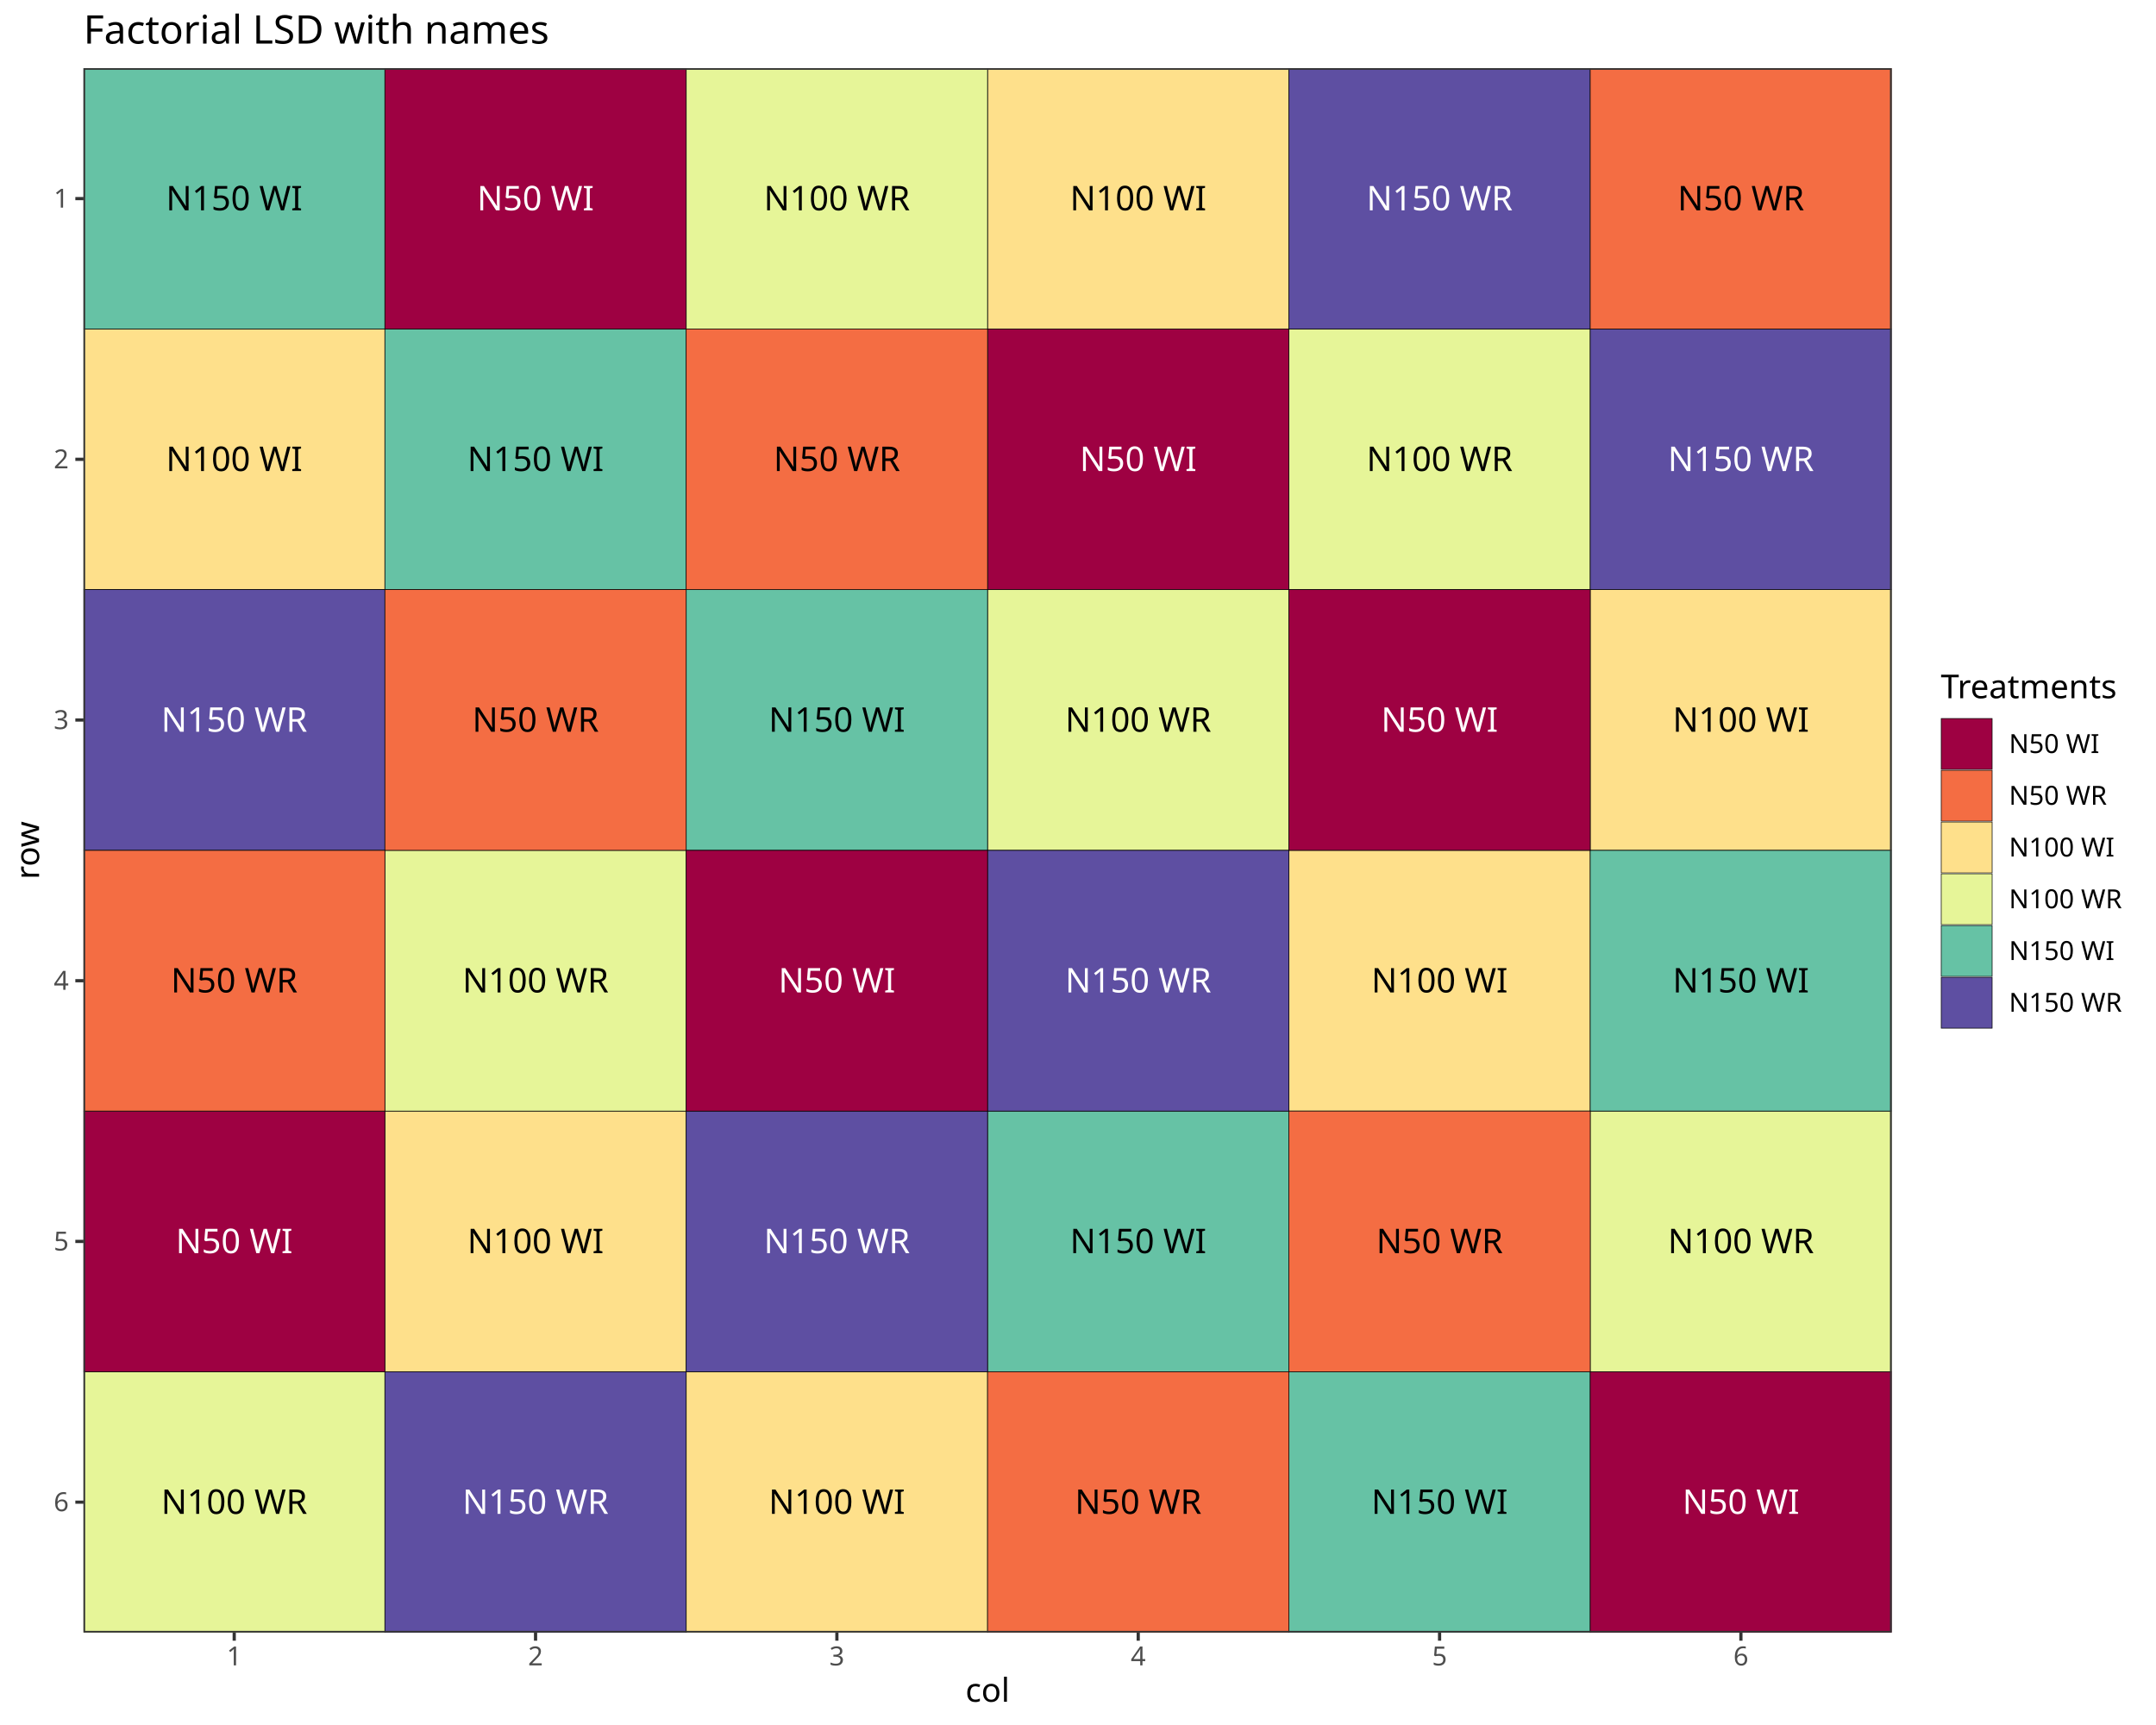
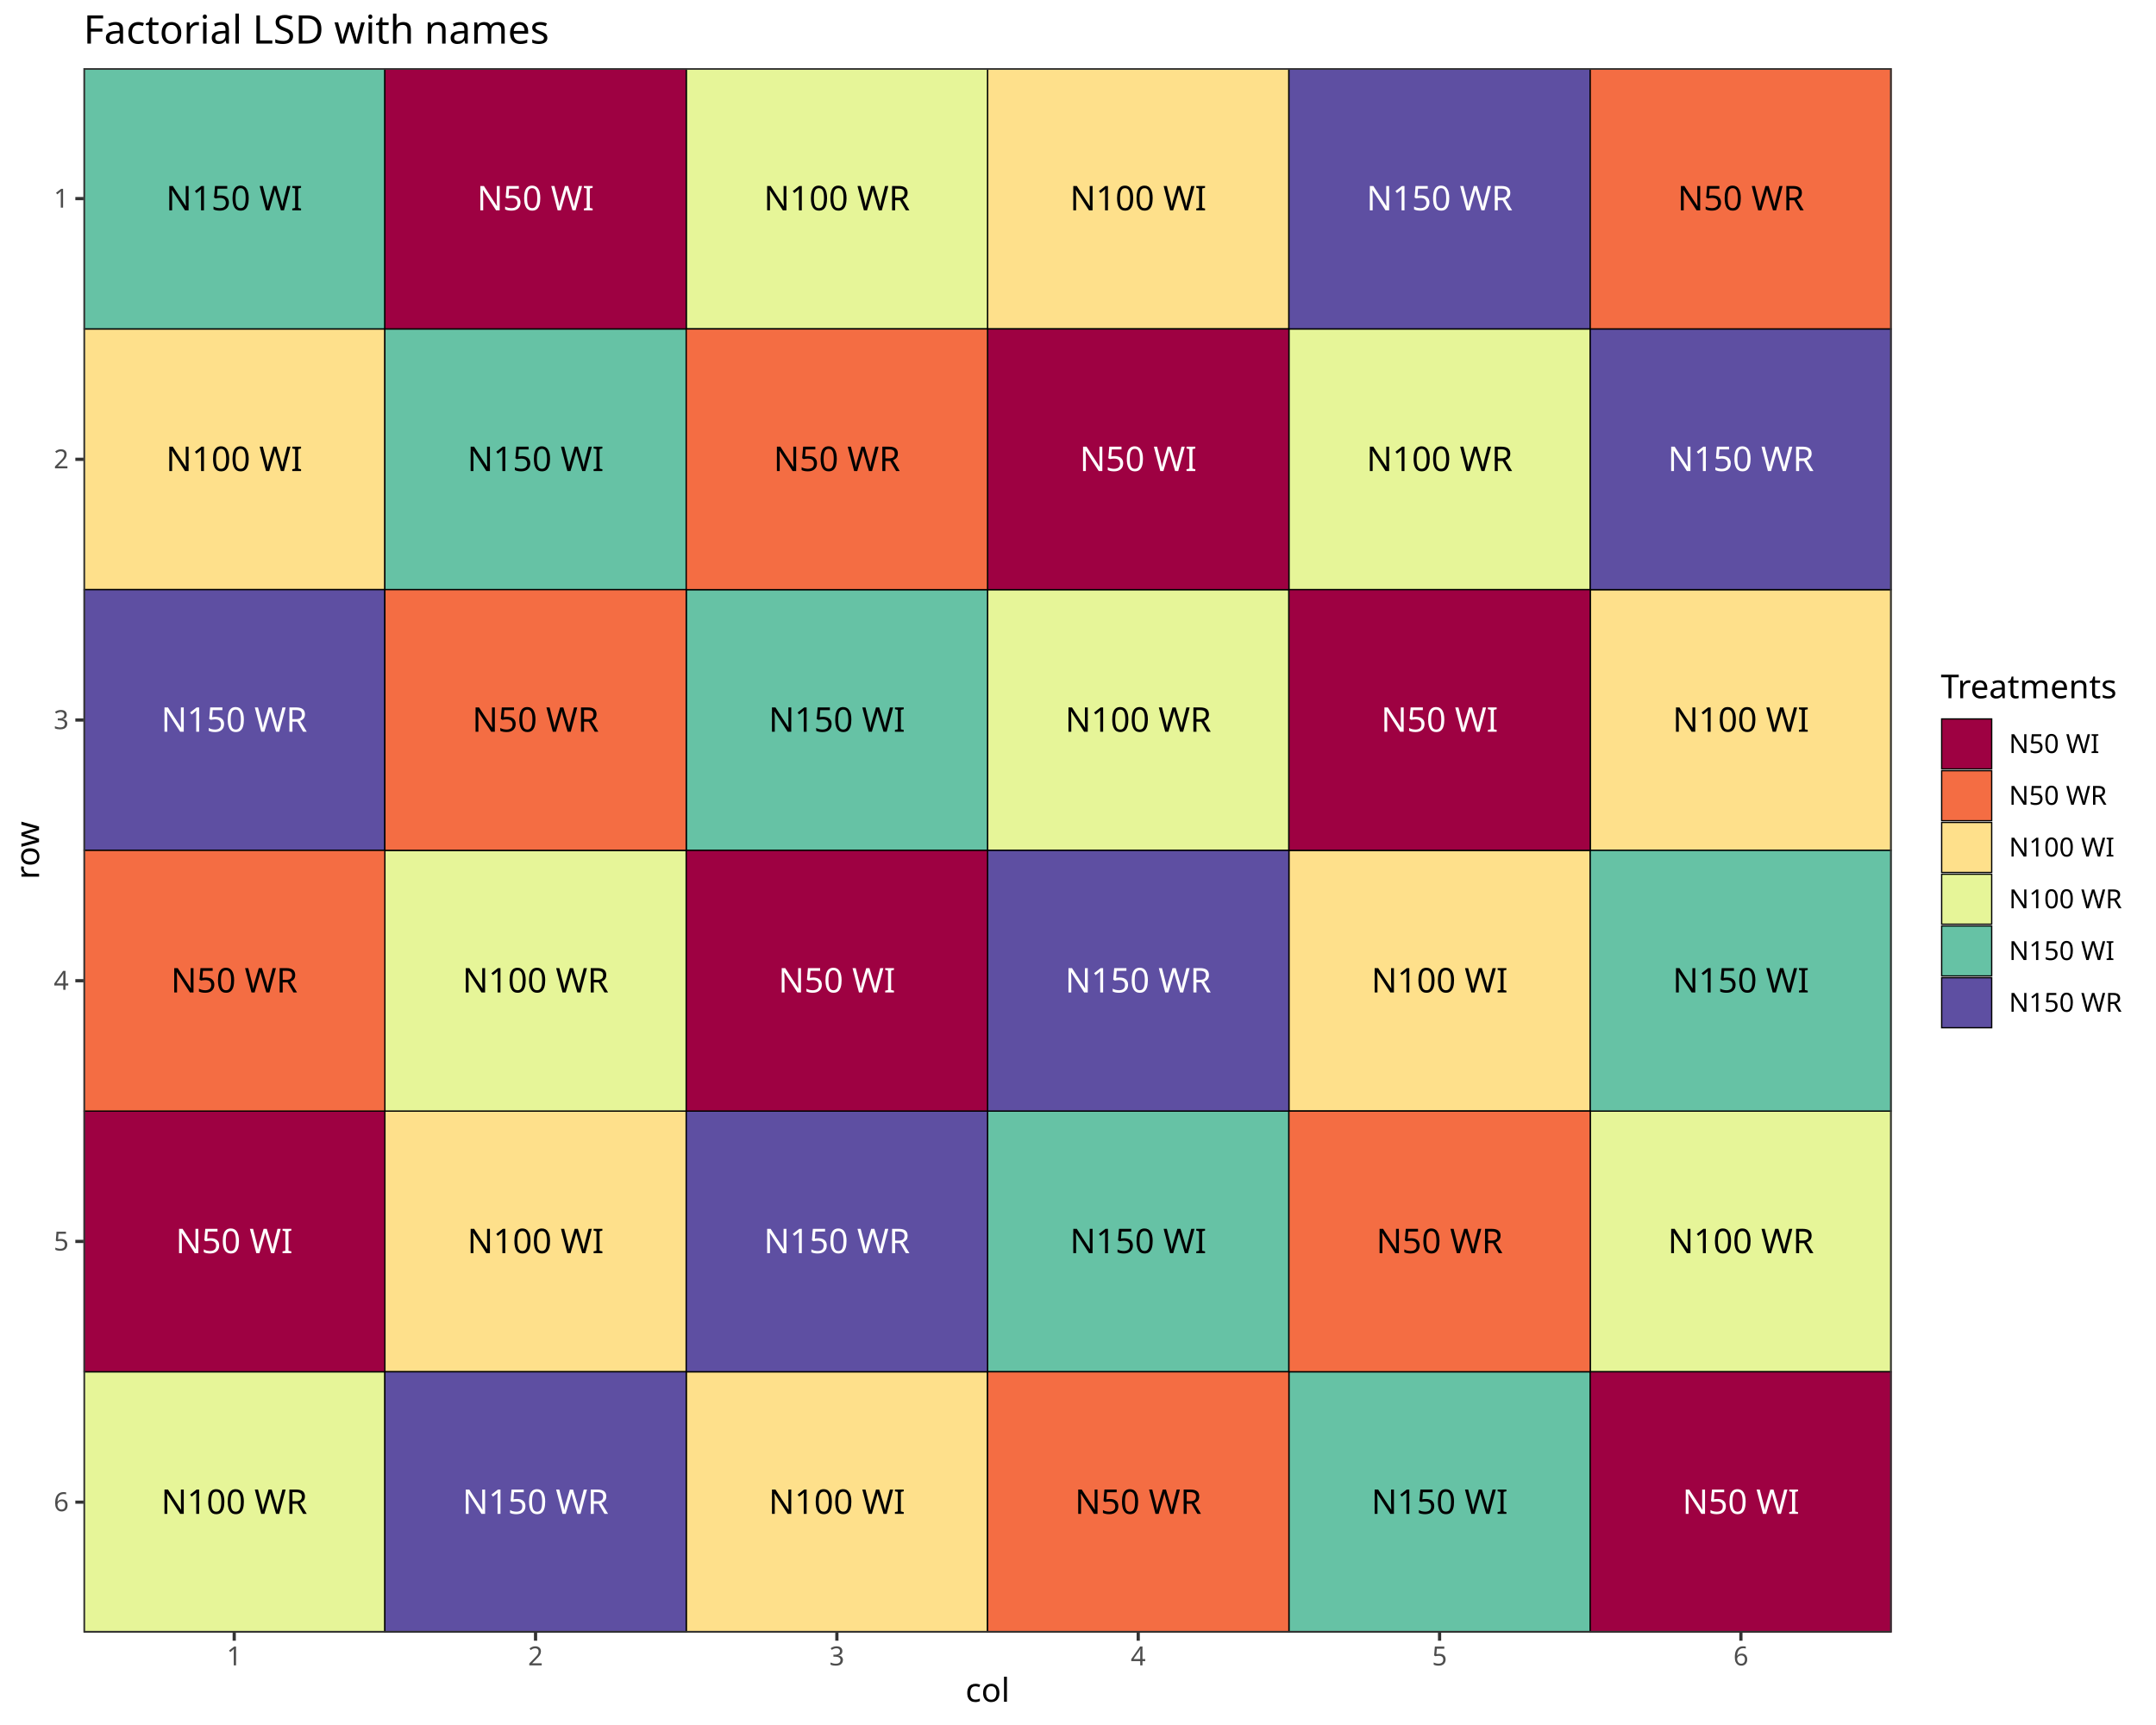
<svg xmlns="http://www.w3.org/2000/svg" class="svglite" data-engine-version="2.0" width="720.00pt" height="576.00pt" viewBox="0 0 720.00 576.00">
  <defs>
    <style type="text/css">
    .svglite line, .svglite polyline, .svglite polygon, .svglite path, .svglite rect, .svglite circle {
      fill: none;
      stroke: #000000;
      stroke-linecap: round;
      stroke-linejoin: round;
      stroke-miterlimit: 10.00;
    }
  </style>
  </defs>
  <rect width="100%" height="100%" style="stroke: none; fill: #FFFFFF;" />
  <defs>
    <clipPath id="cpMC4wMHw3MjAuMDB8MC4wMHw1NzYuMDA=">
      <rect x="0.00" y="0.00" width="720.00" height="576.00" />
    </clipPath>
  </defs>
  <g clip-path="url(#cpMC4wMHw3MjAuMDB8MC4wMHw1NzYuMDA=)">
    <rect x="0.00" y="0.00" width="720.00" height="576.00" style="stroke-width: 1.07; stroke: #FFFFFF; fill: #FFFFFF;" />
  </g>
  <defs>
    <clipPath id="cpMjcuOTB8NjMxLjcwfDIyLjc4fDU0NS4xMQ==">
      <rect x="27.90" y="22.78" width="603.80" height="522.33" />
    </clipPath>
  </defs>
  <g clip-path="url(#cpMjcuOTB8NjMxLjcwfDIyLjc4fDU0NS4xMQ==)">
    <rect x="27.90" y="22.78" width="603.80" height="522.33" style="stroke-width: 1.07; stroke: none; fill: #FFFFFF;" />
    <polyline points="27.90,22.78 631.70,22.78 " style="stroke-width: 0.53; stroke: #EBEBEB; stroke-linecap: butt;" />
    <polyline points="27.90,109.84 631.70,109.84 " style="stroke-width: 0.53; stroke: #EBEBEB; stroke-linecap: butt;" />
    <polyline points="27.90,196.89 631.70,196.89 " style="stroke-width: 0.53; stroke: #EBEBEB; stroke-linecap: butt;" />
    <polyline points="27.90,283.95 631.70,283.95 " style="stroke-width: 0.53; stroke: #EBEBEB; stroke-linecap: butt;" />
    <polyline points="27.90,371.00 631.70,371.00 " style="stroke-width: 0.53; stroke: #EBEBEB; stroke-linecap: butt;" />
    <polyline points="27.90,458.06 631.70,458.06 " style="stroke-width: 0.53; stroke: #EBEBEB; stroke-linecap: butt;" />
    <polyline points="27.90,545.11 631.70,545.11 " style="stroke-width: 0.53; stroke: #EBEBEB; stroke-linecap: butt;" />
    <polyline points="27.90,545.11 27.90,22.78 " style="stroke-width: 0.53; stroke: #EBEBEB; stroke-linecap: butt;" />
    <polyline points="128.53,545.11 128.53,22.78 " style="stroke-width: 0.53; stroke: #EBEBEB; stroke-linecap: butt;" />
    <polyline points="229.16,545.11 229.16,22.78 " style="stroke-width: 0.53; stroke: #EBEBEB; stroke-linecap: butt;" />
    <polyline points="329.80,545.11 329.80,22.78 " style="stroke-width: 0.53; stroke: #EBEBEB; stroke-linecap: butt;" />
    <polyline points="430.43,545.11 430.43,22.78 " style="stroke-width: 0.53; stroke: #EBEBEB; stroke-linecap: butt;" />
    <polyline points="531.06,545.11 531.06,22.78 " style="stroke-width: 0.53; stroke: #EBEBEB; stroke-linecap: butt;" />
    <polyline points="631.70,545.11 631.70,22.78 " style="stroke-width: 0.53; stroke: #EBEBEB; stroke-linecap: butt;" />
    <polyline points="27.90,66.31 631.70,66.31 " style="stroke-width: 1.07; stroke: #EBEBEB; stroke-linecap: butt;" />
    <polyline points="27.90,153.37 631.70,153.37 " style="stroke-width: 1.07; stroke: #EBEBEB; stroke-linecap: butt;" />
    <polyline points="27.90,240.42 631.70,240.42 " style="stroke-width: 1.07; stroke: #EBEBEB; stroke-linecap: butt;" />
    <polyline points="27.90,327.48 631.70,327.48 " style="stroke-width: 1.07; stroke: #EBEBEB; stroke-linecap: butt;" />
    <polyline points="27.90,414.53 631.70,414.53 " style="stroke-width: 1.07; stroke: #EBEBEB; stroke-linecap: butt;" />
    <polyline points="27.90,501.59 631.70,501.59 " style="stroke-width: 1.07; stroke: #EBEBEB; stroke-linecap: butt;" />
    <polyline points="78.22,545.11 78.22,22.78 " style="stroke-width: 1.07; stroke: #EBEBEB; stroke-linecap: butt;" />
    <polyline points="178.85,545.11 178.85,22.78 " style="stroke-width: 1.07; stroke: #EBEBEB; stroke-linecap: butt;" />
    <polyline points="279.48,545.11 279.48,22.78 " style="stroke-width: 1.07; stroke: #EBEBEB; stroke-linecap: butt;" />
    <polyline points="380.11,545.11 380.11,22.78 " style="stroke-width: 1.07; stroke: #EBEBEB; stroke-linecap: butt;" />
    <polyline points="480.75,545.11 480.75,22.78 " style="stroke-width: 1.07; stroke: #EBEBEB; stroke-linecap: butt;" />
    <polyline points="581.38,545.11 581.38,22.78 " style="stroke-width: 1.07; stroke: #EBEBEB; stroke-linecap: butt;" />
-     <rect x="531.06" y="196.89" width="100.63" height="87.05" style="stroke-width: 0.21; stroke-linecap: butt; stroke-linejoin: miter; fill: #FEE08B;" />
-     <rect x="329.80" y="22.78" width="100.63" height="87.05" style="stroke-width: 0.21; stroke-linecap: butt; stroke-linejoin: miter; fill: #FEE08B;" />
-     <rect x="128.53" y="371.00" width="100.63" height="87.05" style="stroke-width: 0.21; stroke-linecap: butt; stroke-linejoin: miter; fill: #FEE08B;" />
-     <rect x="229.16" y="458.06" width="100.63" height="87.05" style="stroke-width: 0.21; stroke-linecap: butt; stroke-linejoin: miter; fill: #FEE08B;" />
-     <rect x="27.90" y="109.84" width="100.63" height="87.05" style="stroke-width: 0.21; stroke-linecap: butt; stroke-linejoin: miter; fill: #FEE08B;" />
-     <rect x="430.43" y="283.95" width="100.63" height="87.05" style="stroke-width: 0.21; stroke-linecap: butt; stroke-linejoin: miter; fill: #FEE08B;" />
-     <rect x="27.90" y="458.06" width="100.63" height="87.05" style="stroke-width: 0.21; stroke-linecap: butt; stroke-linejoin: miter; fill: #E6F598;" />
-     <rect x="229.16" y="22.78" width="100.63" height="87.05" style="stroke-width: 0.21; stroke-linecap: butt; stroke-linejoin: miter; fill: #E6F598;" />
-     <rect x="531.06" y="371.00" width="100.63" height="87.05" style="stroke-width: 0.21; stroke-linecap: butt; stroke-linejoin: miter; fill: #E6F598;" />
-     <rect x="128.53" y="283.95" width="100.63" height="87.05" style="stroke-width: 0.21; stroke-linecap: butt; stroke-linejoin: miter; fill: #E6F598;" />
-     <rect x="329.80" y="196.89" width="100.63" height="87.05" style="stroke-width: 0.21; stroke-linecap: butt; stroke-linejoin: miter; fill: #E6F598;" />
-     <rect x="430.43" y="109.84" width="100.63" height="87.05" style="stroke-width: 0.21; stroke-linecap: butt; stroke-linejoin: miter; fill: #E6F598;" />
-     <rect x="27.90" y="22.78" width="100.63" height="87.05" style="stroke-width: 0.21; stroke-linecap: butt; stroke-linejoin: miter; fill: #66C2A5;" />
-     <rect x="229.16" y="196.89" width="100.63" height="87.05" style="stroke-width: 0.21; stroke-linecap: butt; stroke-linejoin: miter; fill: #66C2A5;" />
-     <rect x="531.06" y="283.95" width="100.63" height="87.05" style="stroke-width: 0.21; stroke-linecap: butt; stroke-linejoin: miter; fill: #66C2A5;" />
-     <rect x="128.53" y="109.84" width="100.63" height="87.05" style="stroke-width: 0.21; stroke-linecap: butt; stroke-linejoin: miter; fill: #66C2A5;" />
-     <rect x="430.43" y="458.06" width="100.63" height="87.05" style="stroke-width: 0.21; stroke-linecap: butt; stroke-linejoin: miter; fill: #66C2A5;" />
-     <rect x="329.80" y="371.00" width="100.63" height="87.05" style="stroke-width: 0.21; stroke-linecap: butt; stroke-linejoin: miter; fill: #66C2A5;" />
-     <rect x="128.53" y="458.06" width="100.63" height="87.05" style="stroke-width: 0.21; stroke-linecap: butt; stroke-linejoin: miter; fill: #5E4FA2;" />
-     <rect x="229.16" y="371.00" width="100.63" height="87.05" style="stroke-width: 0.21; stroke-linecap: butt; stroke-linejoin: miter; fill: #5E4FA2;" />
-     <rect x="430.43" y="22.78" width="100.63" height="87.05" style="stroke-width: 0.21; stroke-linecap: butt; stroke-linejoin: miter; fill: #5E4FA2;" />
-     <rect x="329.80" y="283.95" width="100.63" height="87.05" style="stroke-width: 0.21; stroke-linecap: butt; stroke-linejoin: miter; fill: #5E4FA2;" />
-     <rect x="531.06" y="109.84" width="100.63" height="87.05" style="stroke-width: 0.21; stroke-linecap: butt; stroke-linejoin: miter; fill: #5E4FA2;" />
-     <rect x="27.90" y="196.89" width="100.63" height="87.05" style="stroke-width: 0.21; stroke-linecap: butt; stroke-linejoin: miter; fill: #5E4FA2;" />
-     <rect x="329.80" y="109.84" width="100.63" height="87.05" style="stroke-width: 0.21; stroke-linecap: butt; stroke-linejoin: miter; fill: #9E0142;" />
-     <rect x="430.43" y="196.89" width="100.63" height="87.05" style="stroke-width: 0.21; stroke-linecap: butt; stroke-linejoin: miter; fill: #9E0142;" />
-     <rect x="229.16" y="283.95" width="100.63" height="87.05" style="stroke-width: 0.21; stroke-linecap: butt; stroke-linejoin: miter; fill: #9E0142;" />
-     <rect x="531.06" y="458.06" width="100.63" height="87.05" style="stroke-width: 0.21; stroke-linecap: butt; stroke-linejoin: miter; fill: #9E0142;" />
-     <rect x="27.90" y="371.00" width="100.63" height="87.05" style="stroke-width: 0.21; stroke-linecap: butt; stroke-linejoin: miter; fill: #9E0142;" />
-     <rect x="128.53" y="22.78" width="100.63" height="87.05" style="stroke-width: 0.21; stroke-linecap: butt; stroke-linejoin: miter; fill: #9E0142;" />
-     <rect x="531.06" y="22.78" width="100.63" height="87.05" style="stroke-width: 0.21; stroke-linecap: butt; stroke-linejoin: miter; fill: #F46D43;" />
-     <rect x="128.53" y="196.89" width="100.63" height="87.05" style="stroke-width: 0.21; stroke-linecap: butt; stroke-linejoin: miter; fill: #F46D43;" />
-     <rect x="430.43" y="371.00" width="100.63" height="87.05" style="stroke-width: 0.21; stroke-linecap: butt; stroke-linejoin: miter; fill: #F46D43;" />
-     <rect x="329.80" y="458.06" width="100.63" height="87.05" style="stroke-width: 0.21; stroke-linecap: butt; stroke-linejoin: miter; fill: #F46D43;" />
-     <rect x="229.16" y="109.84" width="100.63" height="87.05" style="stroke-width: 0.21; stroke-linecap: butt; stroke-linejoin: miter; fill: #F46D43;" />
-     <rect x="27.90" y="283.95" width="100.63" height="87.05" style="stroke-width: 0.21; stroke-linecap: butt; stroke-linejoin: miter; fill: #F46D43;" />
+     <rect x="531.06" y="196.89" width="100.63" height="87.05" style="stroke-width: 0.43; stroke-linecap: butt; stroke-linejoin: miter; fill: #FEE08B;" />
+     <rect x="329.80" y="22.78" width="100.63" height="87.05" style="stroke-width: 0.43; stroke-linecap: butt; stroke-linejoin: miter; fill: #FEE08B;" />
+     <rect x="128.53" y="371.00" width="100.63" height="87.05" style="stroke-width: 0.43; stroke-linecap: butt; stroke-linejoin: miter; fill: #FEE08B;" />
+     <rect x="229.16" y="458.06" width="100.63" height="87.05" style="stroke-width: 0.43; stroke-linecap: butt; stroke-linejoin: miter; fill: #FEE08B;" />
+     <rect x="27.90" y="109.84" width="100.63" height="87.05" style="stroke-width: 0.43; stroke-linecap: butt; stroke-linejoin: miter; fill: #FEE08B;" />
+     <rect x="430.43" y="283.95" width="100.63" height="87.05" style="stroke-width: 0.43; stroke-linecap: butt; stroke-linejoin: miter; fill: #FEE08B;" />
+     <rect x="27.90" y="458.06" width="100.63" height="87.05" style="stroke-width: 0.43; stroke-linecap: butt; stroke-linejoin: miter; fill: #E6F598;" />
+     <rect x="229.16" y="22.78" width="100.63" height="87.05" style="stroke-width: 0.43; stroke-linecap: butt; stroke-linejoin: miter; fill: #E6F598;" />
+     <rect x="531.06" y="371.00" width="100.63" height="87.05" style="stroke-width: 0.43; stroke-linecap: butt; stroke-linejoin: miter; fill: #E6F598;" />
+     <rect x="128.53" y="283.95" width="100.63" height="87.05" style="stroke-width: 0.43; stroke-linecap: butt; stroke-linejoin: miter; fill: #E6F598;" />
+     <rect x="329.80" y="196.89" width="100.63" height="87.05" style="stroke-width: 0.43; stroke-linecap: butt; stroke-linejoin: miter; fill: #E6F598;" />
+     <rect x="430.43" y="109.84" width="100.63" height="87.05" style="stroke-width: 0.43; stroke-linecap: butt; stroke-linejoin: miter; fill: #E6F598;" />
+     <rect x="27.90" y="22.78" width="100.63" height="87.05" style="stroke-width: 0.43; stroke-linecap: butt; stroke-linejoin: miter; fill: #66C2A5;" />
+     <rect x="229.16" y="196.89" width="100.63" height="87.05" style="stroke-width: 0.43; stroke-linecap: butt; stroke-linejoin: miter; fill: #66C2A5;" />
+     <rect x="531.06" y="283.95" width="100.63" height="87.05" style="stroke-width: 0.43; stroke-linecap: butt; stroke-linejoin: miter; fill: #66C2A5;" />
+     <rect x="128.53" y="109.84" width="100.63" height="87.05" style="stroke-width: 0.43; stroke-linecap: butt; stroke-linejoin: miter; fill: #66C2A5;" />
+     <rect x="430.43" y="458.06" width="100.63" height="87.05" style="stroke-width: 0.43; stroke-linecap: butt; stroke-linejoin: miter; fill: #66C2A5;" />
+     <rect x="329.80" y="371.00" width="100.63" height="87.05" style="stroke-width: 0.43; stroke-linecap: butt; stroke-linejoin: miter; fill: #66C2A5;" />
+     <rect x="128.53" y="458.06" width="100.63" height="87.05" style="stroke-width: 0.43; stroke-linecap: butt; stroke-linejoin: miter; fill: #5E4FA2;" />
+     <rect x="229.16" y="371.00" width="100.63" height="87.05" style="stroke-width: 0.43; stroke-linecap: butt; stroke-linejoin: miter; fill: #5E4FA2;" />
+     <rect x="430.43" y="22.78" width="100.63" height="87.05" style="stroke-width: 0.43; stroke-linecap: butt; stroke-linejoin: miter; fill: #5E4FA2;" />
+     <rect x="329.80" y="283.95" width="100.63" height="87.05" style="stroke-width: 0.43; stroke-linecap: butt; stroke-linejoin: miter; fill: #5E4FA2;" />
+     <rect x="531.06" y="109.84" width="100.63" height="87.05" style="stroke-width: 0.43; stroke-linecap: butt; stroke-linejoin: miter; fill: #5E4FA2;" />
+     <rect x="27.90" y="196.89" width="100.63" height="87.05" style="stroke-width: 0.43; stroke-linecap: butt; stroke-linejoin: miter; fill: #5E4FA2;" />
+     <rect x="329.80" y="109.84" width="100.63" height="87.05" style="stroke-width: 0.43; stroke-linecap: butt; stroke-linejoin: miter; fill: #9E0142;" />
+     <rect x="430.43" y="196.89" width="100.63" height="87.05" style="stroke-width: 0.43; stroke-linecap: butt; stroke-linejoin: miter; fill: #9E0142;" />
+     <rect x="229.16" y="283.95" width="100.63" height="87.05" style="stroke-width: 0.43; stroke-linecap: butt; stroke-linejoin: miter; fill: #9E0142;" />
+     <rect x="531.06" y="458.06" width="100.63" height="87.05" style="stroke-width: 0.43; stroke-linecap: butt; stroke-linejoin: miter; fill: #9E0142;" />
+     <rect x="27.90" y="371.00" width="100.63" height="87.05" style="stroke-width: 0.43; stroke-linecap: butt; stroke-linejoin: miter; fill: #9E0142;" />
+     <rect x="128.53" y="22.78" width="100.63" height="87.05" style="stroke-width: 0.43; stroke-linecap: butt; stroke-linejoin: miter; fill: #9E0142;" />
+     <rect x="531.06" y="22.78" width="100.63" height="87.05" style="stroke-width: 0.43; stroke-linecap: butt; stroke-linejoin: miter; fill: #F46D43;" />
+     <rect x="128.53" y="196.89" width="100.63" height="87.05" style="stroke-width: 0.43; stroke-linecap: butt; stroke-linejoin: miter; fill: #F46D43;" />
+     <rect x="430.43" y="371.00" width="100.63" height="87.05" style="stroke-width: 0.43; stroke-linecap: butt; stroke-linejoin: miter; fill: #F46D43;" />
+     <rect x="329.80" y="458.06" width="100.63" height="87.05" style="stroke-width: 0.43; stroke-linecap: butt; stroke-linejoin: miter; fill: #F46D43;" />
+     <rect x="229.16" y="109.84" width="100.63" height="87.05" style="stroke-width: 0.43; stroke-linecap: butt; stroke-linejoin: miter; fill: #F46D43;" />
+     <rect x="27.90" y="283.95" width="100.63" height="87.05" style="stroke-width: 0.43; stroke-linecap: butt; stroke-linejoin: miter; fill: #F46D43;" />
    <text x="581.38" y="244.34" text-anchor="middle" style="font-size: 11.38px; font-family: sans;" textLength="44.28px" lengthAdjust="spacingAndGlyphs">N100 WI</text>
    <text x="380.11" y="70.23" text-anchor="middle" style="font-size: 11.38px; font-family: sans;" textLength="44.28px" lengthAdjust="spacingAndGlyphs">N100 WI</text>
    <text x="178.85" y="418.45" text-anchor="middle" style="font-size: 11.38px; font-family: sans;" textLength="44.28px" lengthAdjust="spacingAndGlyphs">N100 WI</text>
    <text x="279.48" y="505.50" text-anchor="middle" style="font-size: 11.38px; font-family: sans;" textLength="44.28px" lengthAdjust="spacingAndGlyphs">N100 WI</text>
    <text x="78.22" y="157.28" text-anchor="middle" style="font-size: 11.38px; font-family: sans;" textLength="44.28px" lengthAdjust="spacingAndGlyphs">N100 WI</text>
    <text x="480.75" y="331.39" text-anchor="middle" style="font-size: 11.38px; font-family: sans;" textLength="44.28px" lengthAdjust="spacingAndGlyphs">N100 WI</text>
    <text x="78.22" y="505.50" text-anchor="middle" style="font-size: 11.38px; font-family: sans;" textLength="49.34px" lengthAdjust="spacingAndGlyphs">N100 WR</text>
    <text x="279.48" y="70.23" text-anchor="middle" style="font-size: 11.38px; font-family: sans;" textLength="49.34px" lengthAdjust="spacingAndGlyphs">N100 WR</text>
    <text x="581.38" y="418.45" text-anchor="middle" style="font-size: 11.38px; font-family: sans;" textLength="49.34px" lengthAdjust="spacingAndGlyphs">N100 WR</text>
    <text x="178.85" y="331.39" text-anchor="middle" style="font-size: 11.38px; font-family: sans;" textLength="49.34px" lengthAdjust="spacingAndGlyphs">N100 WR</text>
    <text x="380.11" y="244.34" text-anchor="middle" style="font-size: 11.38px; font-family: sans;" textLength="49.34px" lengthAdjust="spacingAndGlyphs">N100 WR</text>
    <text x="480.75" y="157.28" text-anchor="middle" style="font-size: 11.38px; font-family: sans;" textLength="49.34px" lengthAdjust="spacingAndGlyphs">N100 WR</text>
    <text x="78.22" y="70.23" text-anchor="middle" style="font-size: 11.38px; font-family: sans;" textLength="44.28px" lengthAdjust="spacingAndGlyphs">N150 WI</text>
    <text x="279.48" y="244.34" text-anchor="middle" style="font-size: 11.38px; font-family: sans;" textLength="44.28px" lengthAdjust="spacingAndGlyphs">N150 WI</text>
    <text x="581.38" y="331.39" text-anchor="middle" style="font-size: 11.38px; font-family: sans;" textLength="44.28px" lengthAdjust="spacingAndGlyphs">N150 WI</text>
    <text x="178.85" y="157.28" text-anchor="middle" style="font-size: 11.38px; font-family: sans;" textLength="44.28px" lengthAdjust="spacingAndGlyphs">N150 WI</text>
    <text x="480.75" y="505.50" text-anchor="middle" style="font-size: 11.38px; font-family: sans;" textLength="44.28px" lengthAdjust="spacingAndGlyphs">N150 WI</text>
    <text x="380.11" y="418.45" text-anchor="middle" style="font-size: 11.38px; font-family: sans;" textLength="44.28px" lengthAdjust="spacingAndGlyphs">N150 WI</text>
    <text x="178.85" y="505.50" text-anchor="middle" style="font-size: 11.38px; fill: #FFFFFF; font-family: sans;" textLength="49.34px" lengthAdjust="spacingAndGlyphs">N150 WR</text>
    <text x="279.48" y="418.45" text-anchor="middle" style="font-size: 11.38px; fill: #FFFFFF; font-family: sans;" textLength="49.34px" lengthAdjust="spacingAndGlyphs">N150 WR</text>
    <text x="480.75" y="70.23" text-anchor="middle" style="font-size: 11.38px; fill: #FFFFFF; font-family: sans;" textLength="49.34px" lengthAdjust="spacingAndGlyphs">N150 WR</text>
    <text x="380.11" y="331.39" text-anchor="middle" style="font-size: 11.38px; fill: #FFFFFF; font-family: sans;" textLength="49.34px" lengthAdjust="spacingAndGlyphs">N150 WR</text>
    <text x="581.38" y="157.28" text-anchor="middle" style="font-size: 11.38px; fill: #FFFFFF; font-family: sans;" textLength="49.34px" lengthAdjust="spacingAndGlyphs">N150 WR</text>
    <text x="78.22" y="244.34" text-anchor="middle" style="font-size: 11.38px; fill: #FFFFFF; font-family: sans;" textLength="49.34px" lengthAdjust="spacingAndGlyphs">N150 WR</text>
    <text x="380.11" y="157.28" text-anchor="middle" style="font-size: 11.38px; fill: #FFFFFF; font-family: sans;" textLength="37.95px" lengthAdjust="spacingAndGlyphs">N50 WI</text>
    <text x="480.75" y="244.34" text-anchor="middle" style="font-size: 11.38px; fill: #FFFFFF; font-family: sans;" textLength="37.95px" lengthAdjust="spacingAndGlyphs">N50 WI</text>
    <text x="279.48" y="331.39" text-anchor="middle" style="font-size: 11.38px; fill: #FFFFFF; font-family: sans;" textLength="37.95px" lengthAdjust="spacingAndGlyphs">N50 WI</text>
    <text x="581.38" y="505.50" text-anchor="middle" style="font-size: 11.38px; fill: #FFFFFF; font-family: sans;" textLength="37.95px" lengthAdjust="spacingAndGlyphs">N50 WI</text>
    <text x="78.22" y="418.45" text-anchor="middle" style="font-size: 11.38px; fill: #FFFFFF; font-family: sans;" textLength="37.95px" lengthAdjust="spacingAndGlyphs">N50 WI</text>
    <text x="178.85" y="70.23" text-anchor="middle" style="font-size: 11.38px; fill: #FFFFFF; font-family: sans;" textLength="37.95px" lengthAdjust="spacingAndGlyphs">N50 WI</text>
    <text x="581.38" y="70.23" text-anchor="middle" style="font-size: 11.38px; font-family: sans;" textLength="43.01px" lengthAdjust="spacingAndGlyphs">N50 WR</text>
    <text x="178.85" y="244.34" text-anchor="middle" style="font-size: 11.38px; font-family: sans;" textLength="43.01px" lengthAdjust="spacingAndGlyphs">N50 WR</text>
    <text x="480.75" y="418.45" text-anchor="middle" style="font-size: 11.38px; font-family: sans;" textLength="43.01px" lengthAdjust="spacingAndGlyphs">N50 WR</text>
    <text x="380.11" y="505.50" text-anchor="middle" style="font-size: 11.38px; font-family: sans;" textLength="43.01px" lengthAdjust="spacingAndGlyphs">N50 WR</text>
    <text x="279.48" y="157.28" text-anchor="middle" style="font-size: 11.38px; font-family: sans;" textLength="43.01px" lengthAdjust="spacingAndGlyphs">N50 WR</text>
    <text x="78.22" y="331.39" text-anchor="middle" style="font-size: 11.38px; font-family: sans;" textLength="43.01px" lengthAdjust="spacingAndGlyphs">N50 WR</text>
    <rect x="27.90" y="22.78" width="603.80" height="522.33" style="stroke-width: 1.07; stroke: #333333;" />
  </g>
  <g clip-path="url(#cpMC4wMHw3MjAuMDB8MC4wMHw1NzYuMDA=)">
    <text x="22.97" y="69.34" text-anchor="end" style="font-size: 8.80px; fill: #4D4D4D; font-family: sans;" textLength="4.89px" lengthAdjust="spacingAndGlyphs">1</text>
    <text x="22.97" y="156.39" text-anchor="end" style="font-size: 8.80px; fill: #4D4D4D; font-family: sans;" textLength="4.89px" lengthAdjust="spacingAndGlyphs">2</text>
    <text x="22.97" y="243.45" text-anchor="end" style="font-size: 8.80px; fill: #4D4D4D; font-family: sans;" textLength="4.89px" lengthAdjust="spacingAndGlyphs">3</text>
    <text x="22.97" y="330.50" text-anchor="end" style="font-size: 8.80px; fill: #4D4D4D; font-family: sans;" textLength="4.89px" lengthAdjust="spacingAndGlyphs">4</text>
    <text x="22.97" y="417.56" text-anchor="end" style="font-size: 8.80px; fill: #4D4D4D; font-family: sans;" textLength="4.89px" lengthAdjust="spacingAndGlyphs">5</text>
    <text x="22.97" y="504.61" text-anchor="end" style="font-size: 8.80px; fill: #4D4D4D; font-family: sans;" textLength="4.89px" lengthAdjust="spacingAndGlyphs">6</text>
    <polyline points="25.16,66.31 27.90,66.31 " style="stroke-width: 1.07; stroke: #333333; stroke-linecap: butt;" />
    <polyline points="25.16,153.37 27.90,153.37 " style="stroke-width: 1.07; stroke: #333333; stroke-linecap: butt;" />
    <polyline points="25.16,240.42 27.90,240.42 " style="stroke-width: 1.07; stroke: #333333; stroke-linecap: butt;" />
    <polyline points="25.16,327.48 27.90,327.48 " style="stroke-width: 1.07; stroke: #333333; stroke-linecap: butt;" />
    <polyline points="25.16,414.53 27.90,414.53 " style="stroke-width: 1.07; stroke: #333333; stroke-linecap: butt;" />
    <polyline points="25.16,501.59 27.90,501.59 " style="stroke-width: 1.07; stroke: #333333; stroke-linecap: butt;" />
    <polyline points="78.22,547.85 78.22,545.11 " style="stroke-width: 1.07; stroke: #333333; stroke-linecap: butt;" />
    <polyline points="178.85,547.85 178.85,545.11 " style="stroke-width: 1.07; stroke: #333333; stroke-linecap: butt;" />
    <polyline points="279.48,547.85 279.48,545.11 " style="stroke-width: 1.07; stroke: #333333; stroke-linecap: butt;" />
    <polyline points="380.11,547.85 380.11,545.11 " style="stroke-width: 1.07; stroke: #333333; stroke-linecap: butt;" />
    <polyline points="480.75,547.85 480.75,545.11 " style="stroke-width: 1.07; stroke: #333333; stroke-linecap: butt;" />
    <polyline points="581.38,547.85 581.38,545.11 " style="stroke-width: 1.07; stroke: #333333; stroke-linecap: butt;" />
    <text x="78.22" y="556.10" text-anchor="middle" style="font-size: 8.80px; fill: #4D4D4D; font-family: sans;" textLength="4.89px" lengthAdjust="spacingAndGlyphs">1</text>
    <text x="178.85" y="556.10" text-anchor="middle" style="font-size: 8.80px; fill: #4D4D4D; font-family: sans;" textLength="4.89px" lengthAdjust="spacingAndGlyphs">2</text>
    <text x="279.48" y="556.10" text-anchor="middle" style="font-size: 8.80px; fill: #4D4D4D; font-family: sans;" textLength="4.89px" lengthAdjust="spacingAndGlyphs">3</text>
    <text x="380.11" y="556.10" text-anchor="middle" style="font-size: 8.80px; fill: #4D4D4D; font-family: sans;" textLength="4.89px" lengthAdjust="spacingAndGlyphs">4</text>
    <text x="480.75" y="556.10" text-anchor="middle" style="font-size: 8.80px; fill: #4D4D4D; font-family: sans;" textLength="4.89px" lengthAdjust="spacingAndGlyphs">5</text>
    <text x="581.38" y="556.10" text-anchor="middle" style="font-size: 8.80px; fill: #4D4D4D; font-family: sans;" textLength="4.89px" lengthAdjust="spacingAndGlyphs">6</text>
    <text x="329.80" y="568.24" text-anchor="middle" style="font-size: 11.00px; font-family: sans;" textLength="14.06px" lengthAdjust="spacingAndGlyphs">col</text>
    <text transform="translate(13.05,283.95) rotate(-90)" text-anchor="middle" style="font-size: 11.00px; font-family: sans;" textLength="17.73px" lengthAdjust="spacingAndGlyphs">row</text>
    <rect x="642.65" y="218.96" width="71.87" height="129.97" style="stroke-width: 1.07; stroke: none; fill: #FFFFFF;" />
    <text x="648.13" y="233.15" style="font-size: 11.00px; font-family: sans;" textLength="55.64px" lengthAdjust="spacingAndGlyphs">Treatments</text>
    <rect x="648.13" y="239.77" width="17.28" height="17.28" style="stroke-width: 1.07; stroke: none; fill: #FFFFFF;" />
-     <rect x="648.28" y="239.92" width="17.00" height="17.00" style="stroke-width: 0.21; stroke-linecap: butt; stroke-linejoin: miter; fill: #9E0142;" />
+     <rect x="648.42" y="240.06" width="16.71" height="16.71" style="stroke-width: 0.43; stroke-linecap: butt; stroke-linejoin: miter; fill: #9E0142;" />
    <rect x="648.13" y="257.05" width="17.28" height="17.28" style="stroke-width: 1.07; stroke: none; fill: #FFFFFF;" />
-     <rect x="648.28" y="257.20" width="17.00" height="17.00" style="stroke-width: 0.21; stroke-linecap: butt; stroke-linejoin: miter; fill: #F46D43;" />
+     <rect x="648.42" y="257.34" width="16.71" height="16.71" style="stroke-width: 0.43; stroke-linecap: butt; stroke-linejoin: miter; fill: #F46D43;" />
    <rect x="648.13" y="274.33" width="17.28" height="17.28" style="stroke-width: 1.07; stroke: none; fill: #FFFFFF;" />
-     <rect x="648.28" y="274.48" width="17.00" height="17.00" style="stroke-width: 0.21; stroke-linecap: butt; stroke-linejoin: miter; fill: #FEE08B;" />
+     <rect x="648.42" y="274.62" width="16.71" height="16.71" style="stroke-width: 0.43; stroke-linecap: butt; stroke-linejoin: miter; fill: #FEE08B;" />
    <rect x="648.13" y="291.61" width="17.28" height="17.28" style="stroke-width: 1.07; stroke: none; fill: #FFFFFF;" />
-     <rect x="648.28" y="291.76" width="17.00" height="17.00" style="stroke-width: 0.21; stroke-linecap: butt; stroke-linejoin: miter; fill: #E6F598;" />
+     <rect x="648.42" y="291.90" width="16.71" height="16.71" style="stroke-width: 0.43; stroke-linecap: butt; stroke-linejoin: miter; fill: #E6F598;" />
    <rect x="648.13" y="308.89" width="17.28" height="17.28" style="stroke-width: 1.07; stroke: none; fill: #FFFFFF;" />
-     <rect x="648.28" y="309.04" width="17.00" height="17.00" style="stroke-width: 0.21; stroke-linecap: butt; stroke-linejoin: miter; fill: #66C2A5;" />
+     <rect x="648.42" y="309.18" width="16.71" height="16.71" style="stroke-width: 0.43; stroke-linecap: butt; stroke-linejoin: miter; fill: #66C2A5;" />
    <rect x="648.13" y="326.17" width="17.28" height="17.28" style="stroke-width: 1.07; stroke: none; fill: #FFFFFF;" />
-     <rect x="648.28" y="326.32" width="17.00" height="17.00" style="stroke-width: 0.21; stroke-linecap: butt; stroke-linejoin: miter; fill: #5E4FA2;" />
+     <rect x="648.42" y="326.46" width="16.71" height="16.71" style="stroke-width: 0.43; stroke-linecap: butt; stroke-linejoin: miter; fill: #5E4FA2;" />
    <text x="670.89" y="251.44" style="font-size: 8.80px; font-family: sans;" textLength="29.34px" lengthAdjust="spacingAndGlyphs">N50 WI</text>
    <text x="670.89" y="268.72" style="font-size: 8.80px; font-family: sans;" textLength="33.25px" lengthAdjust="spacingAndGlyphs">N50 WR</text>
    <text x="670.89" y="286.00" style="font-size: 8.80px; font-family: sans;" textLength="34.24px" lengthAdjust="spacingAndGlyphs">N100 WI</text>
    <text x="670.89" y="303.28" style="font-size: 8.80px; font-family: sans;" textLength="38.15px" lengthAdjust="spacingAndGlyphs">N100 WR</text>
    <text x="670.89" y="320.56" style="font-size: 8.80px; font-family: sans;" textLength="34.24px" lengthAdjust="spacingAndGlyphs">N150 WI</text>
    <text x="670.89" y="337.84" style="font-size: 8.80px; font-family: sans;" textLength="38.15px" lengthAdjust="spacingAndGlyphs">N150 WR</text>
    <text x="27.90" y="14.56" style="font-size: 13.20px; font-family: sans;" textLength="150.41px" lengthAdjust="spacingAndGlyphs">Factorial LSD with names</text>
  </g>
</svg>
